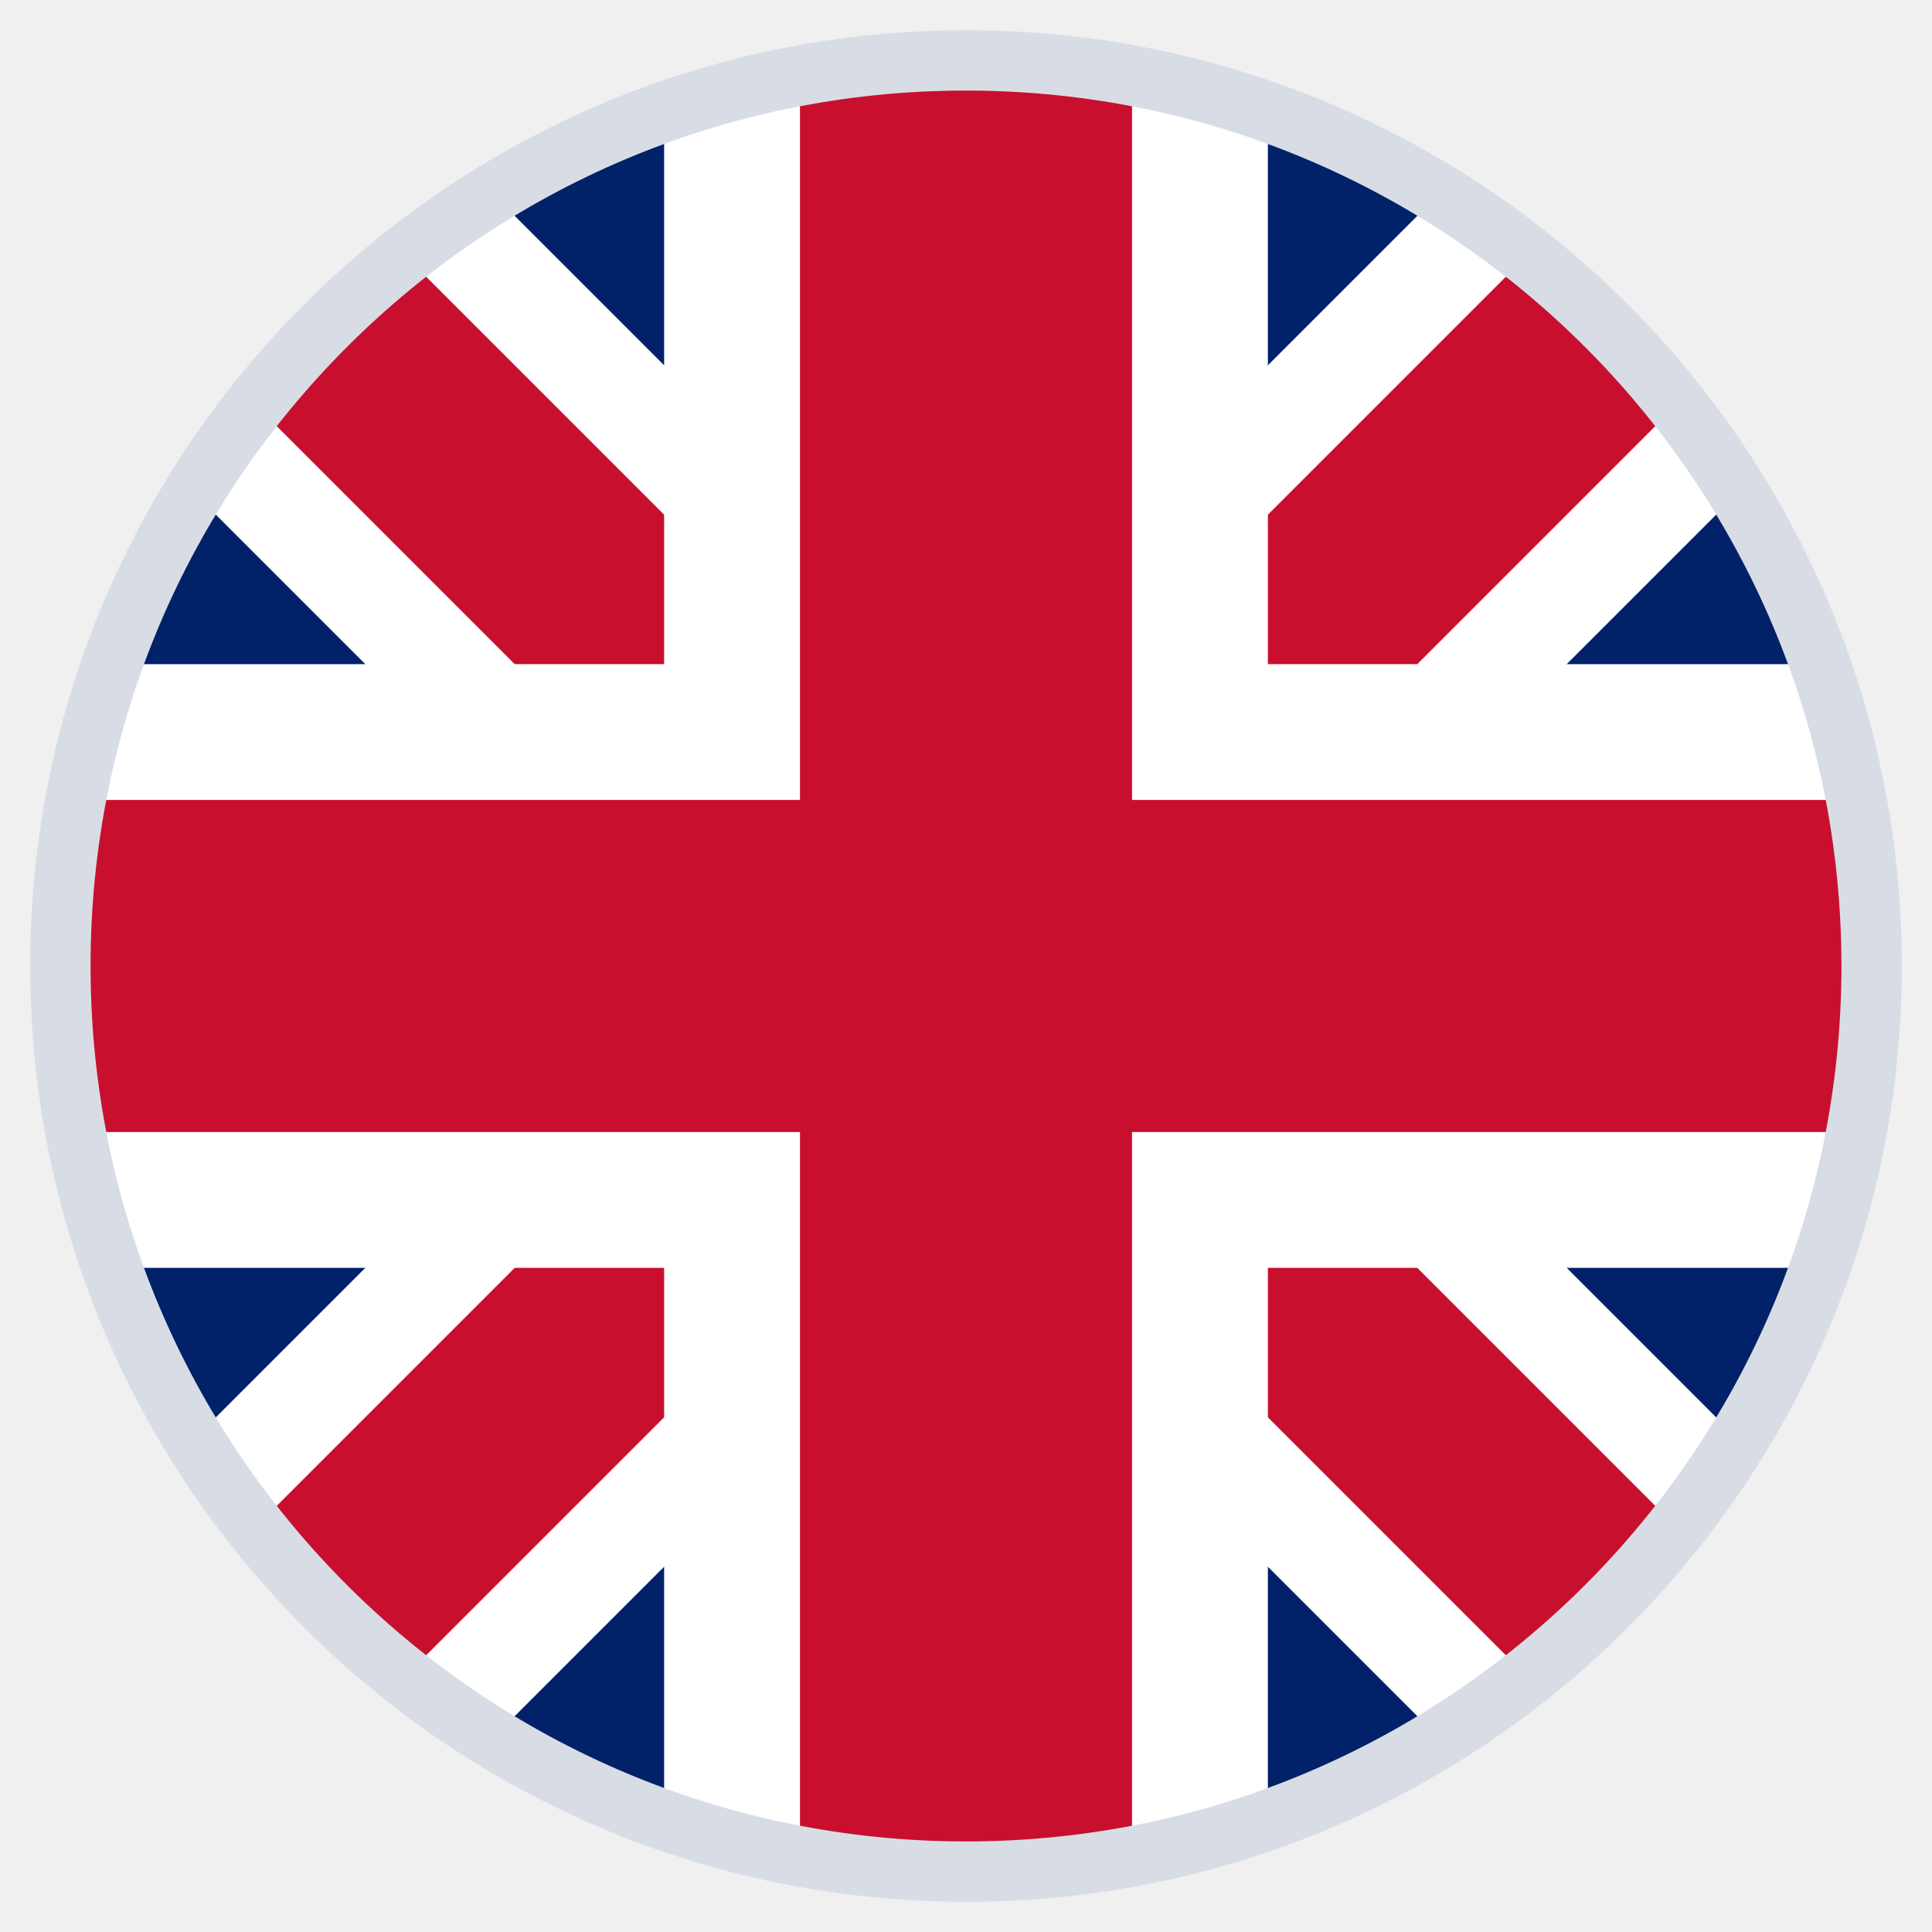
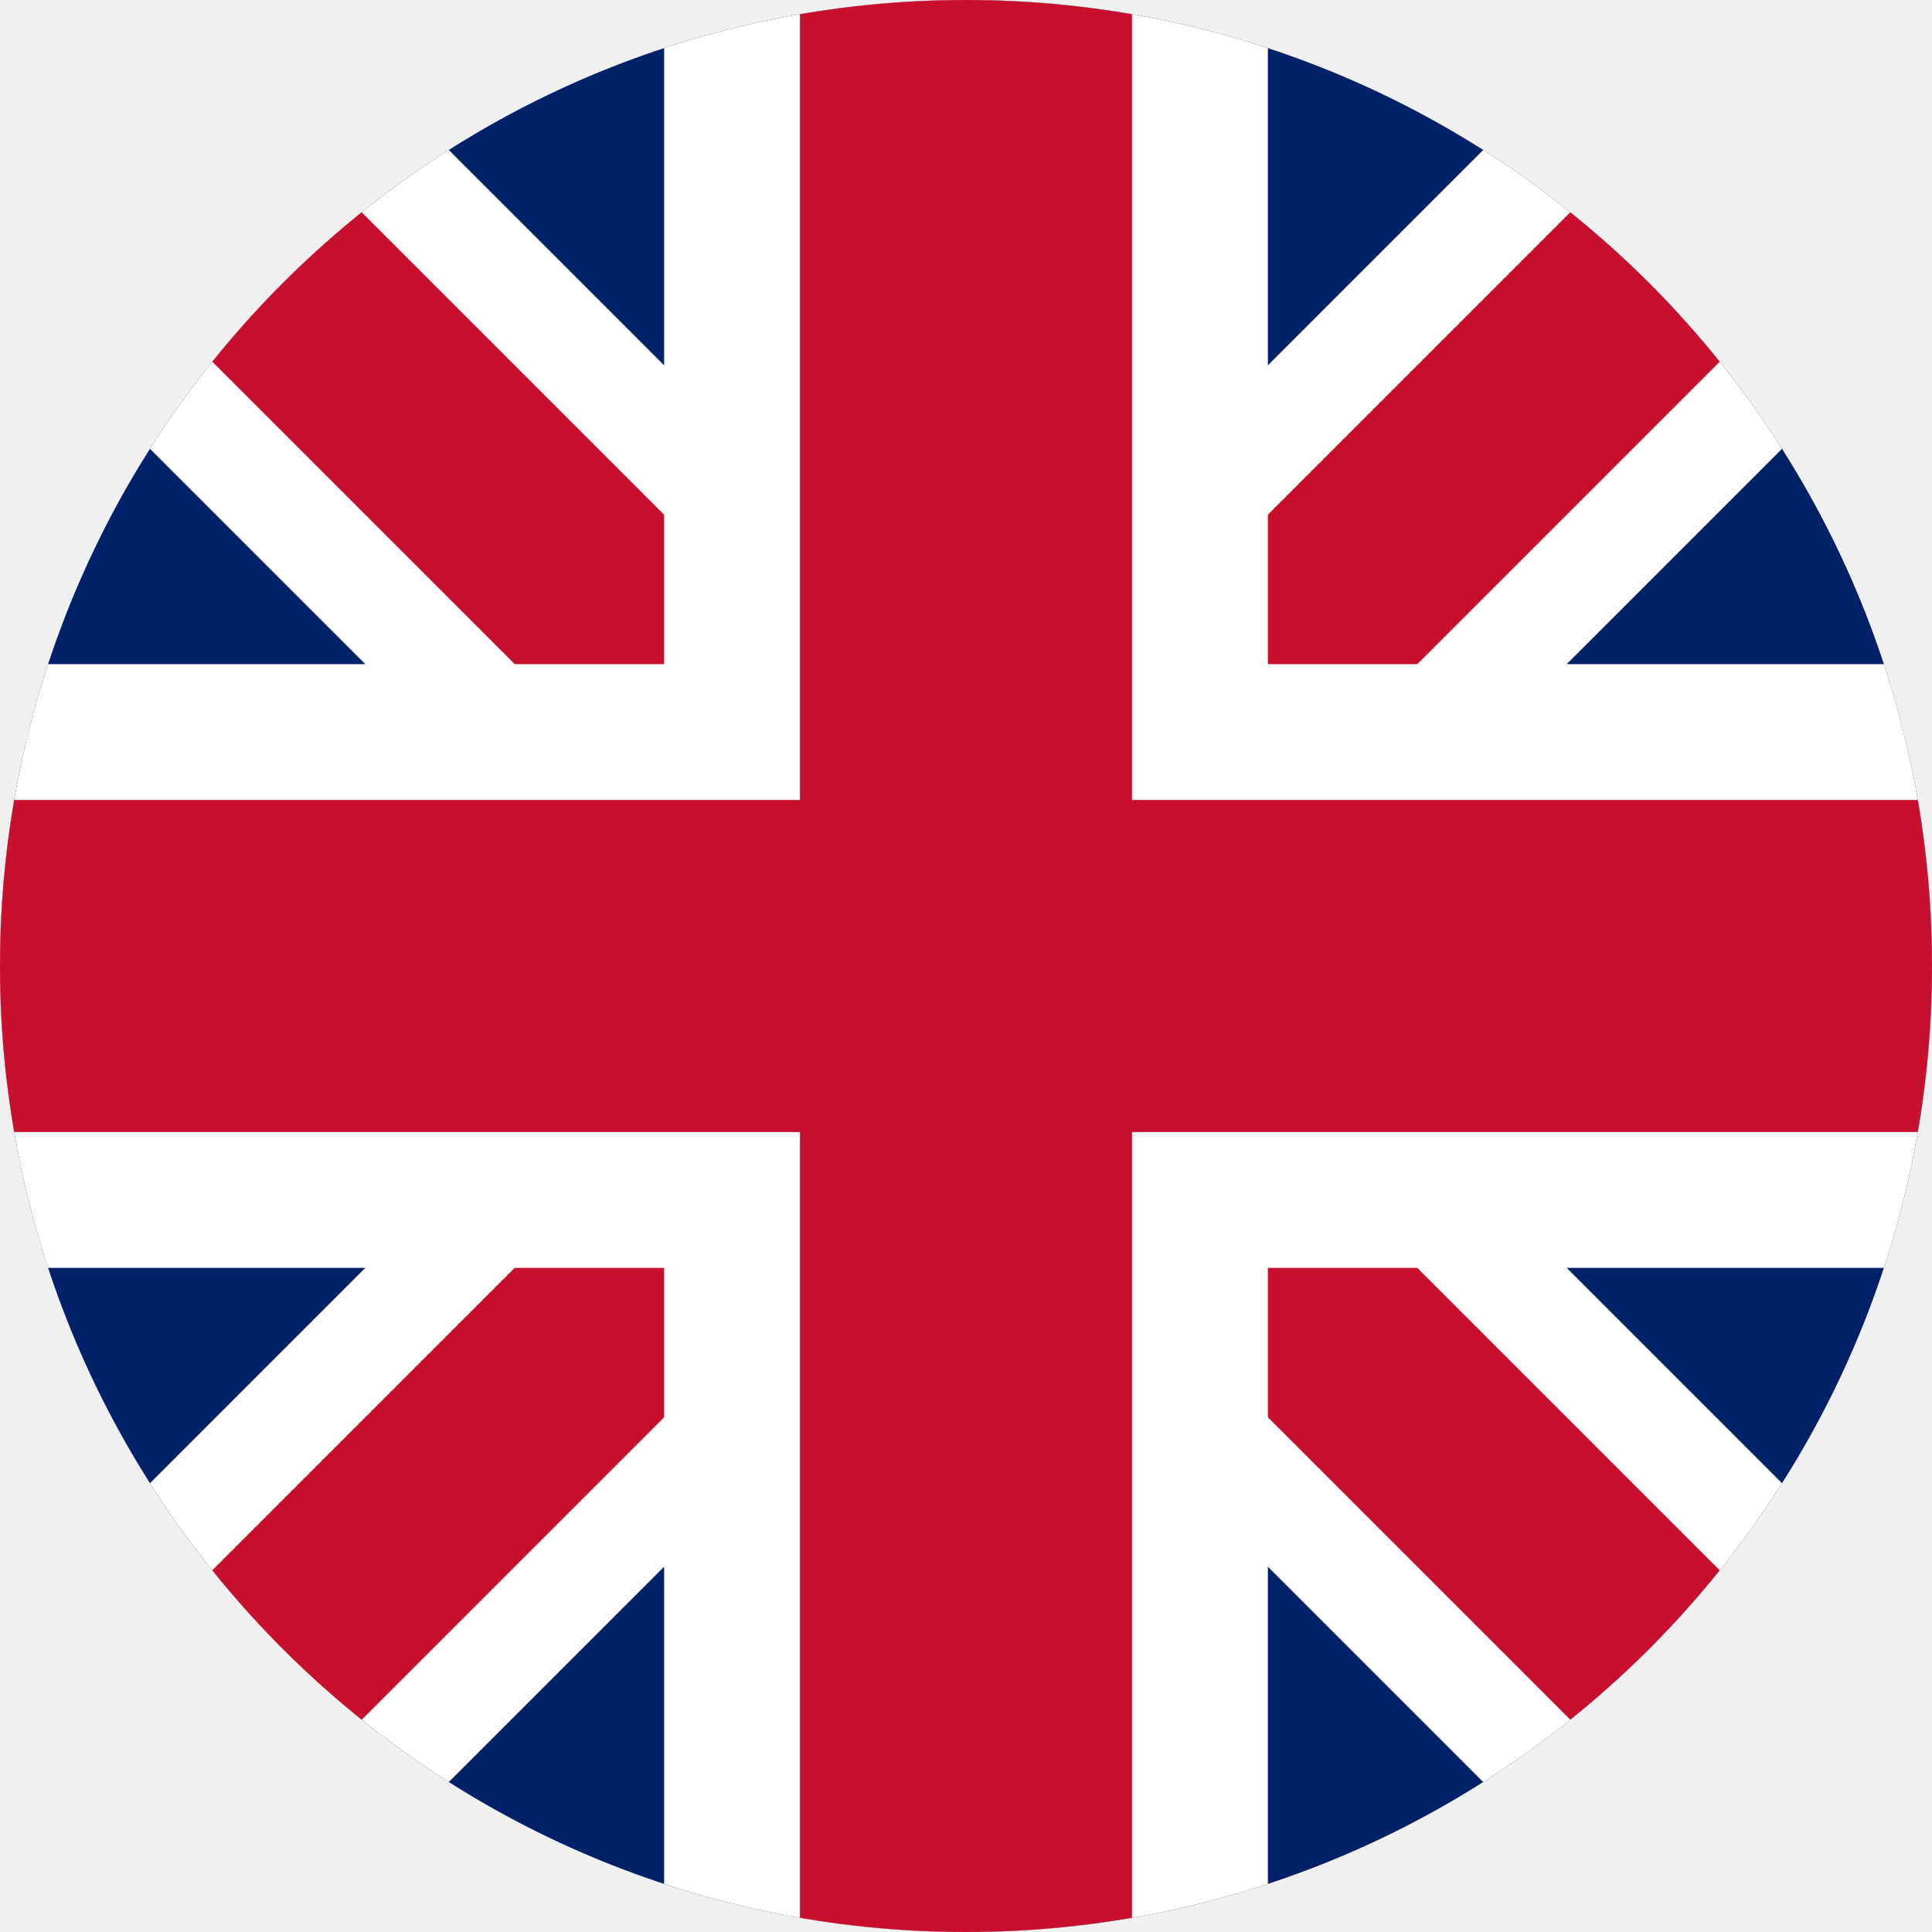
<svg xmlns="http://www.w3.org/2000/svg" viewBox="0 0 64 64">
  <defs>
    <clipPath id="c">
-       <circle cx="32" cy="32" r="30" />
+       <circle cx="32" cy="32" r="32" />
    </clipPath>
  </defs>
  <g clip-path="url(#c)">
    <rect width="64" height="64" fill="#012169" />
    <path d="M0 0 64 64M64 0 0 64" stroke="#FFF" stroke-width="14" />
    <path d="M0 0 64 64M64 0 0 64" stroke="#C8102E" stroke-width="7" />
    <path d="M32 0v64M0 32h64" stroke="#FFF" stroke-width="20" />
    <path d="M32 0v64M0 32h64" stroke="#C8102E" stroke-width="11" />
  </g>
-   <circle cx="32" cy="32" r="30" fill="none" stroke="#D8DDE5" stroke-width="2" />
</svg>
